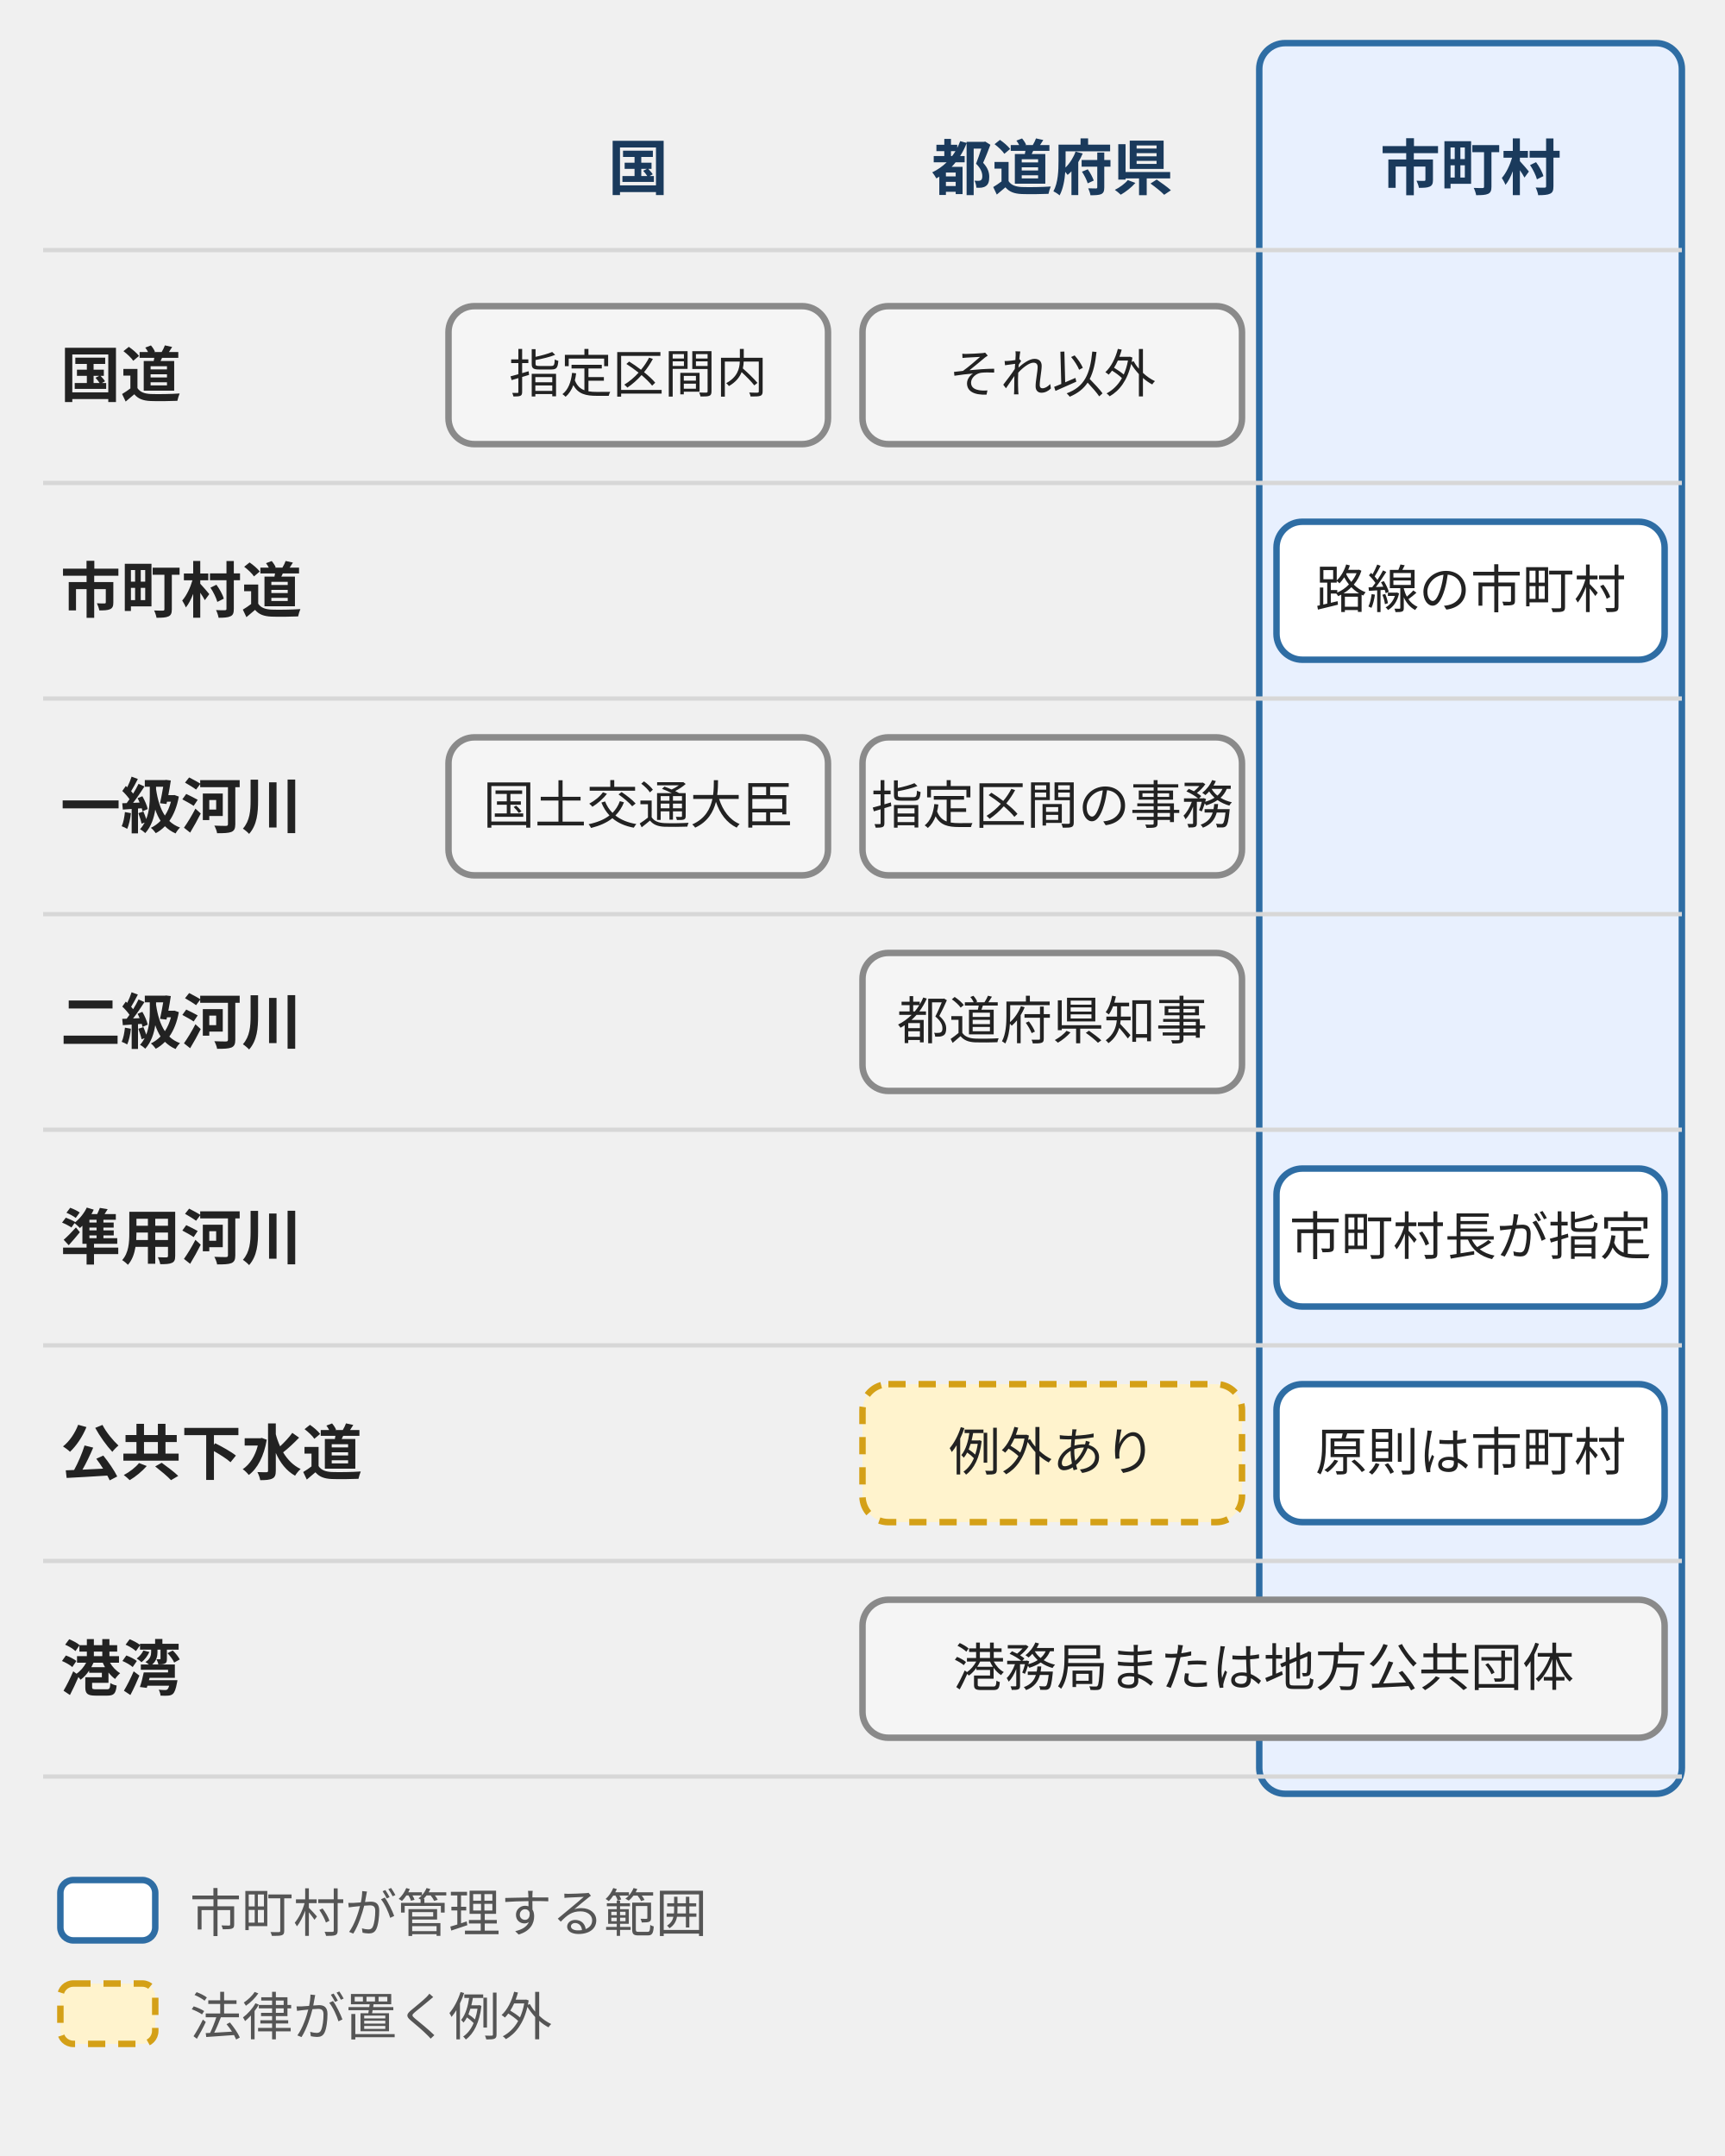
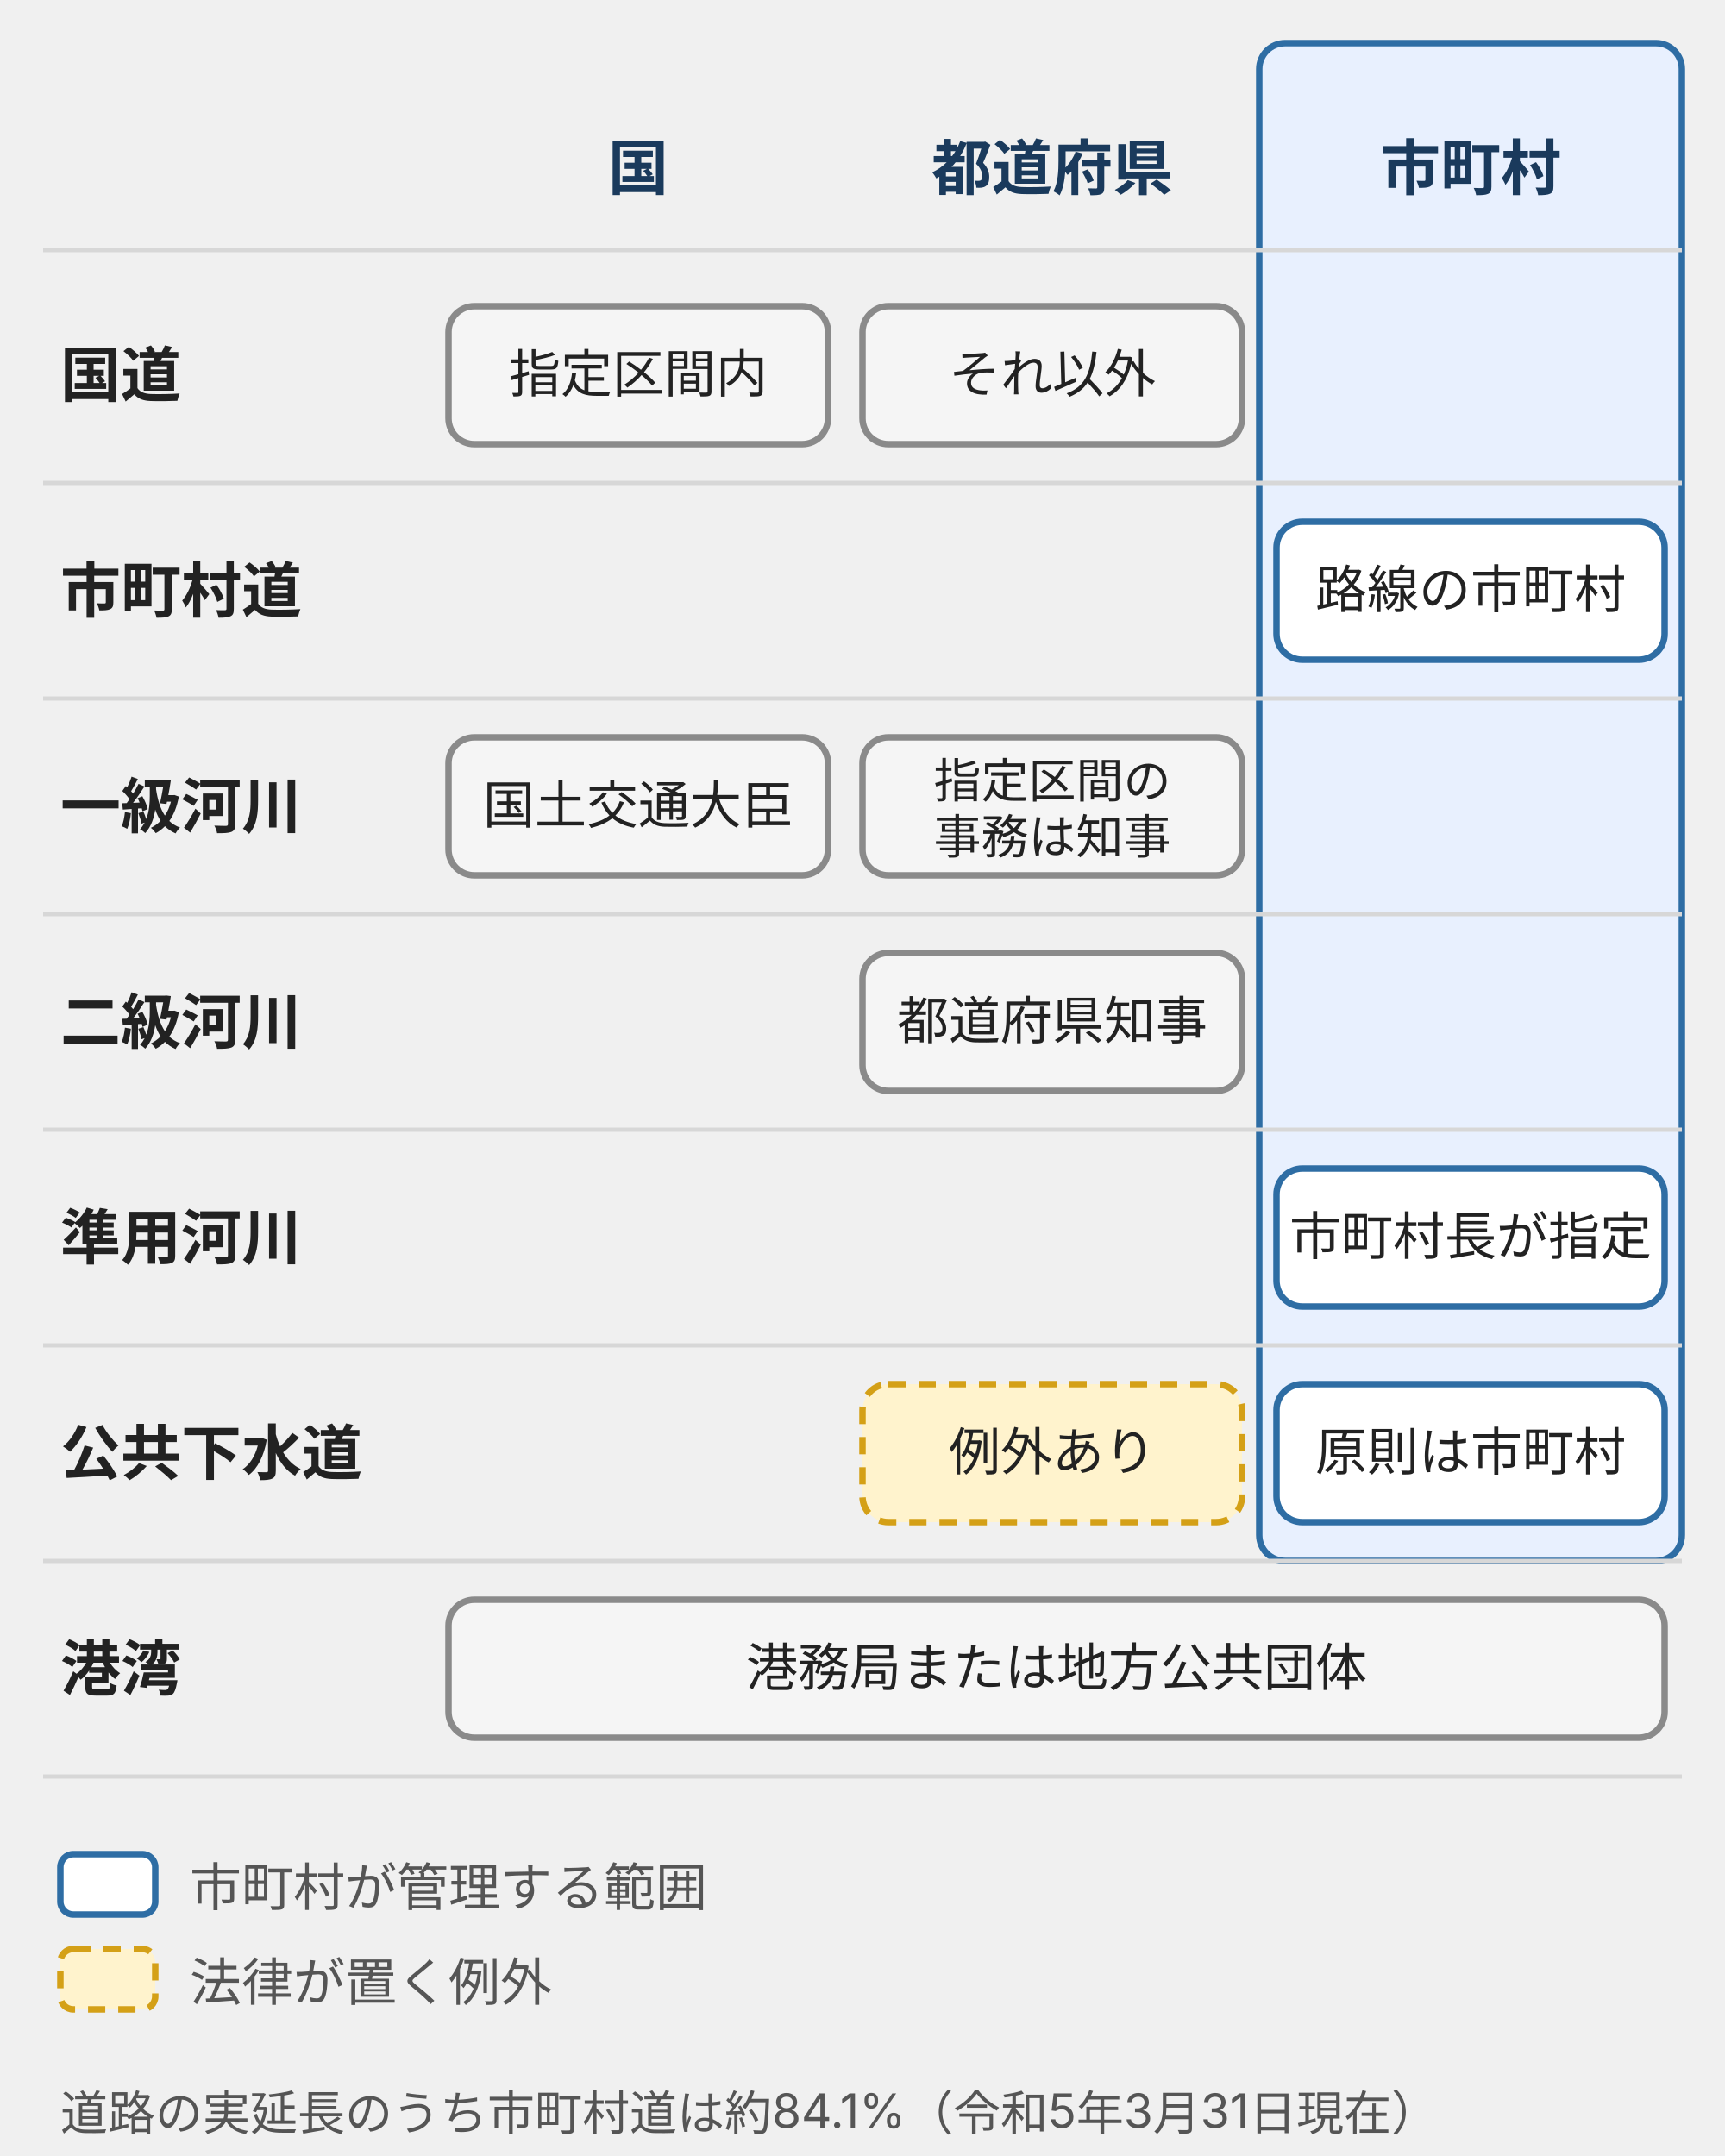
<svg xmlns="http://www.w3.org/2000/svg" viewBox="0 0 400 500" style="max-width:400px;width:100%" role="img" aria-label="施設の種類と管理者の対応表。国道は指定区間内が国、それ以外が都道府県。一級河川は国土交通大臣で指定区間の事務は知事。二級河川は都道府県知事。市町村が管理するのは市町村道、準用河川、公共下水道。港湾は港務局または地方公共団体。">
  <defs>
    <style>
      text { font-family: Inter, "Noto Sans JP", "Hiragino Kaku Gothic ProN", "Hiragino Sans", sans-serif; font-size: 12px; fill: #222; }
      .h { font-size: 14px; font-weight: bold; fill: #1a3a5c; }
      .r { font-size: 14px; font-weight: bold; fill: #222; }
      .c { font-size: 12px; fill: #222; }
      .l { font-size: 12px; fill: #555; }
      .band { fill: #e8f0fe; stroke: #2e6da4; stroke-width: 1.5; }
      .pill-m { fill: #fff; stroke: #2e6da4; stroke-width: 1.5; }
      .pill-g { fill: #f5f5f5; stroke: #8a8a8a; stroke-width: 1.5; }
      .pill-x { fill: #f5f5f5; stroke: #8a8a8a; stroke-width: 1.5; }
      .pill-d { fill: #fff3cd; stroke: #d4a017; stroke-width: 1.5; stroke-dasharray: 4 3; }
      .sep { stroke: #d7d7d7; stroke-width: 1; fill: none; }
    </style>
  </defs>
-   <rect class="band" x="292" y="10" width="98" height="406" rx="6" />
+   <rect class="band" x="292" y="10" width="98" height="352" rx="6" />
  <text class="h" x="148" y="44" text-anchor="middle">国</text>
  <text class="h" x="244" y="44" text-anchor="middle">都道府県</text>
  <text class="h" x="341" y="44" text-anchor="middle">市町村</text>
  <path class="sep" d="M10,58H390" />
  <text class="r" x="14" y="92">国道</text>
  <rect class="pill-g" x="104" y="71" width="88" height="32" rx="6" />
  <text class="c" x="148" y="91" text-anchor="middle">指定区間内</text>
  <rect class="pill-g" x="200" y="71" width="88" height="32" rx="6" />
  <text class="c" x="244" y="91" text-anchor="middle">それ以外</text>
  <path class="sep" d="M10,112H390" />
  <text class="r" x="14" y="142">市町村道</text>
  <rect class="pill-m" x="296" y="121" width="90" height="32" rx="6" />
  <text class="c" x="341" y="141" text-anchor="middle">路線の市町村</text>
  <path class="sep" d="M10,162H390" />
  <text class="r" x="14" y="192">一級河川</text>
  <rect class="pill-g" x="104" y="171" width="88" height="32" rx="6" />
  <text class="c" x="148" y="191" text-anchor="middle">国土交通大臣</text>
  <rect class="pill-g" x="200" y="171" width="88" height="32" rx="6" />
-   <text class="c" x="244" y="191" text-anchor="middle">指定区間の事務</text>
+   <text class="c" x="244" y="185" text-anchor="middle" style="font-size:11px">指定区間の</text>
+   <text class="c" x="244" y="198" text-anchor="middle" style="font-size:11px">事務は知事</text>
  <path class="sep" d="M10,212H390" />
  <text class="r" x="14" y="242">二級河川</text>
  <rect class="pill-g" x="200" y="221" width="88" height="32" rx="6" />
  <text class="c" x="244" y="241" text-anchor="middle">都道府県知事</text>
  <path class="sep" d="M10,262H390" />
  <text class="r" x="14" y="292">準用河川</text>
  <rect class="pill-m" x="296" y="271" width="90" height="32" rx="6" />
  <text class="c" x="341" y="291" text-anchor="middle">市町村長が指定</text>
  <path class="sep" d="M10,312H390" />
  <text class="r" x="14" y="342">公共下水道</text>
  <rect class="pill-d" x="200" y="321" width="88" height="32" rx="6" />
  <text class="c" x="244" y="341" text-anchor="middle">例外あり</text>
  <rect class="pill-m" x="296" y="321" width="90" height="32" rx="6" />
  <text class="c" x="341" y="341" text-anchor="middle">原則は市町村</text>
  <path class="sep" d="M10,362H390" />
  <text class="r" x="14" y="392">港湾</text>
-   <rect class="pill-x" x="200" y="371" width="186" height="32" rx="6" />
-   <text class="c" x="293" y="391" text-anchor="middle">港務局または地方公共団体</text>
+   <rect class="pill-x" x="104" y="371" width="282" height="32" rx="6" />
+   <text class="c" x="245" y="391" text-anchor="middle">港務局または地方公共団体</text>
  <path class="sep" d="M10,412H390" />
-   <rect class="pill-m" x="14" y="436" width="22" height="14" rx="3" />
-   <text class="l" x="44" y="448">市町村が管理する範囲</text>
-   <rect class="pill-d" x="14" y="460" width="22" height="14" rx="3" />
-   <text class="l" x="44" y="472">法律が置く例外</text>
+   <rect class="pill-m" x="14" y="430" width="22" height="14" rx="3" />
+   <text class="l" x="44" y="442">市町村が管理する範囲</text>
+   <rect class="pill-d" x="14" y="452" width="22" height="14" rx="3" />
+   <text class="l" x="44" y="464">法律が置く例外</text>
+   <text class="l" x="14" y="494" style="font-size:11px">道路の実延長のうち市町村道は約84.1%（令和5年3月31日現在）</text>
</svg>
